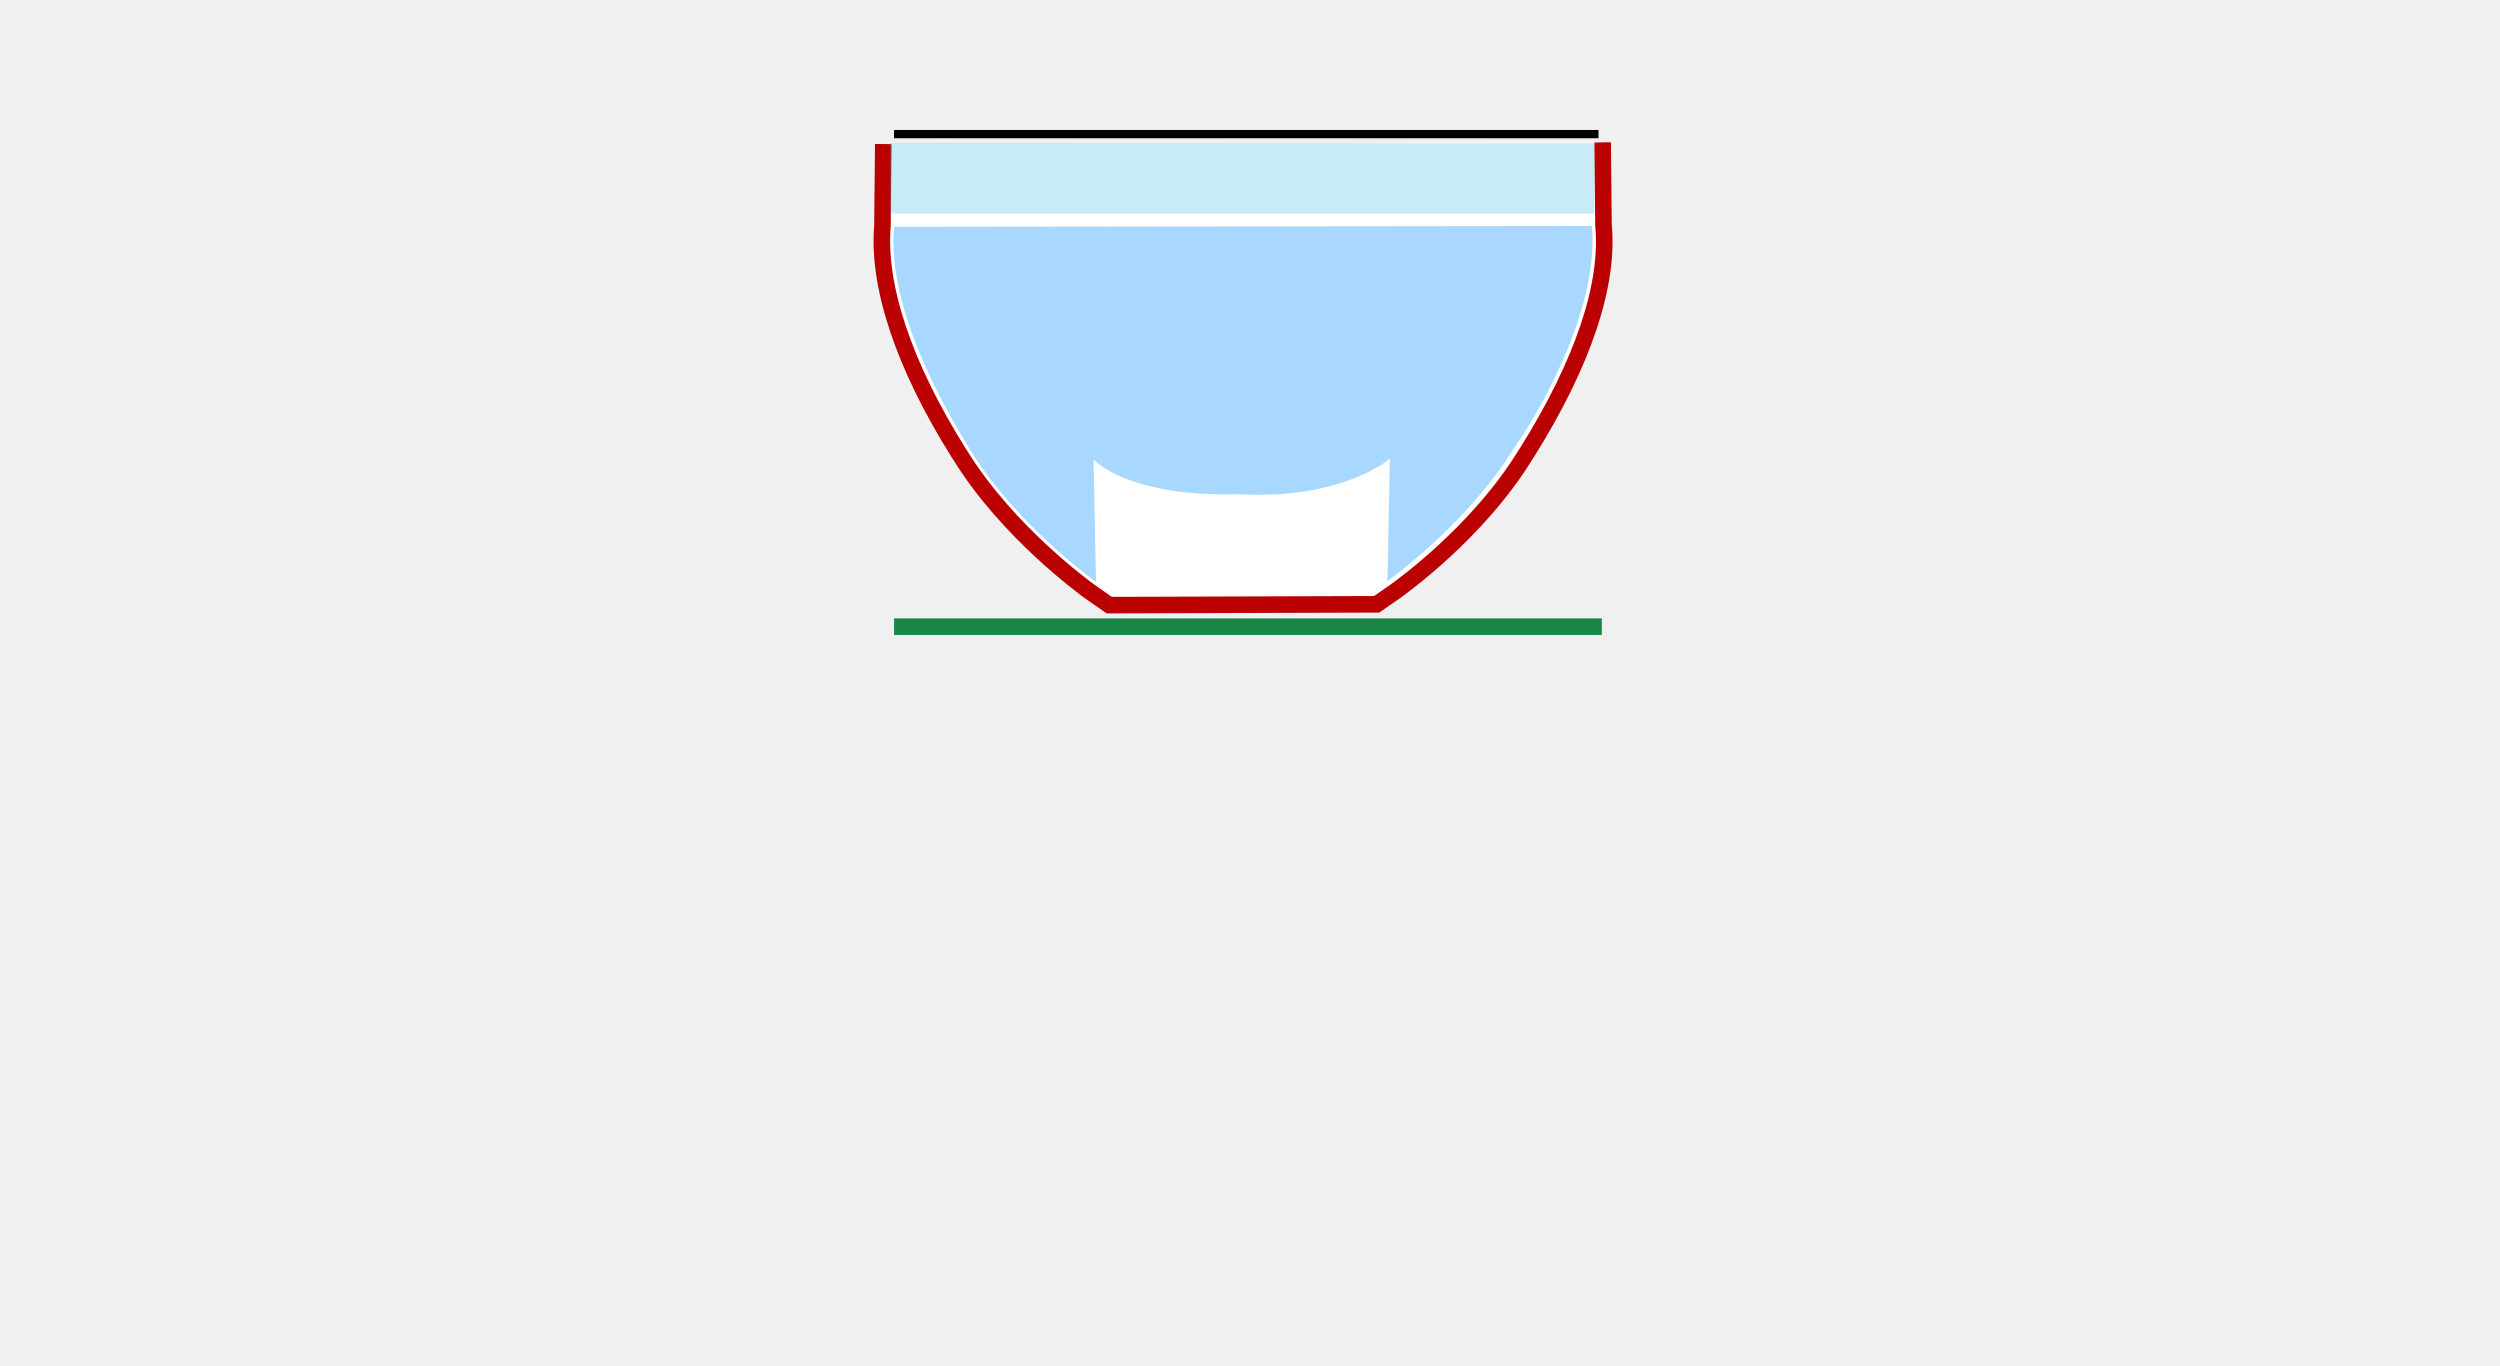
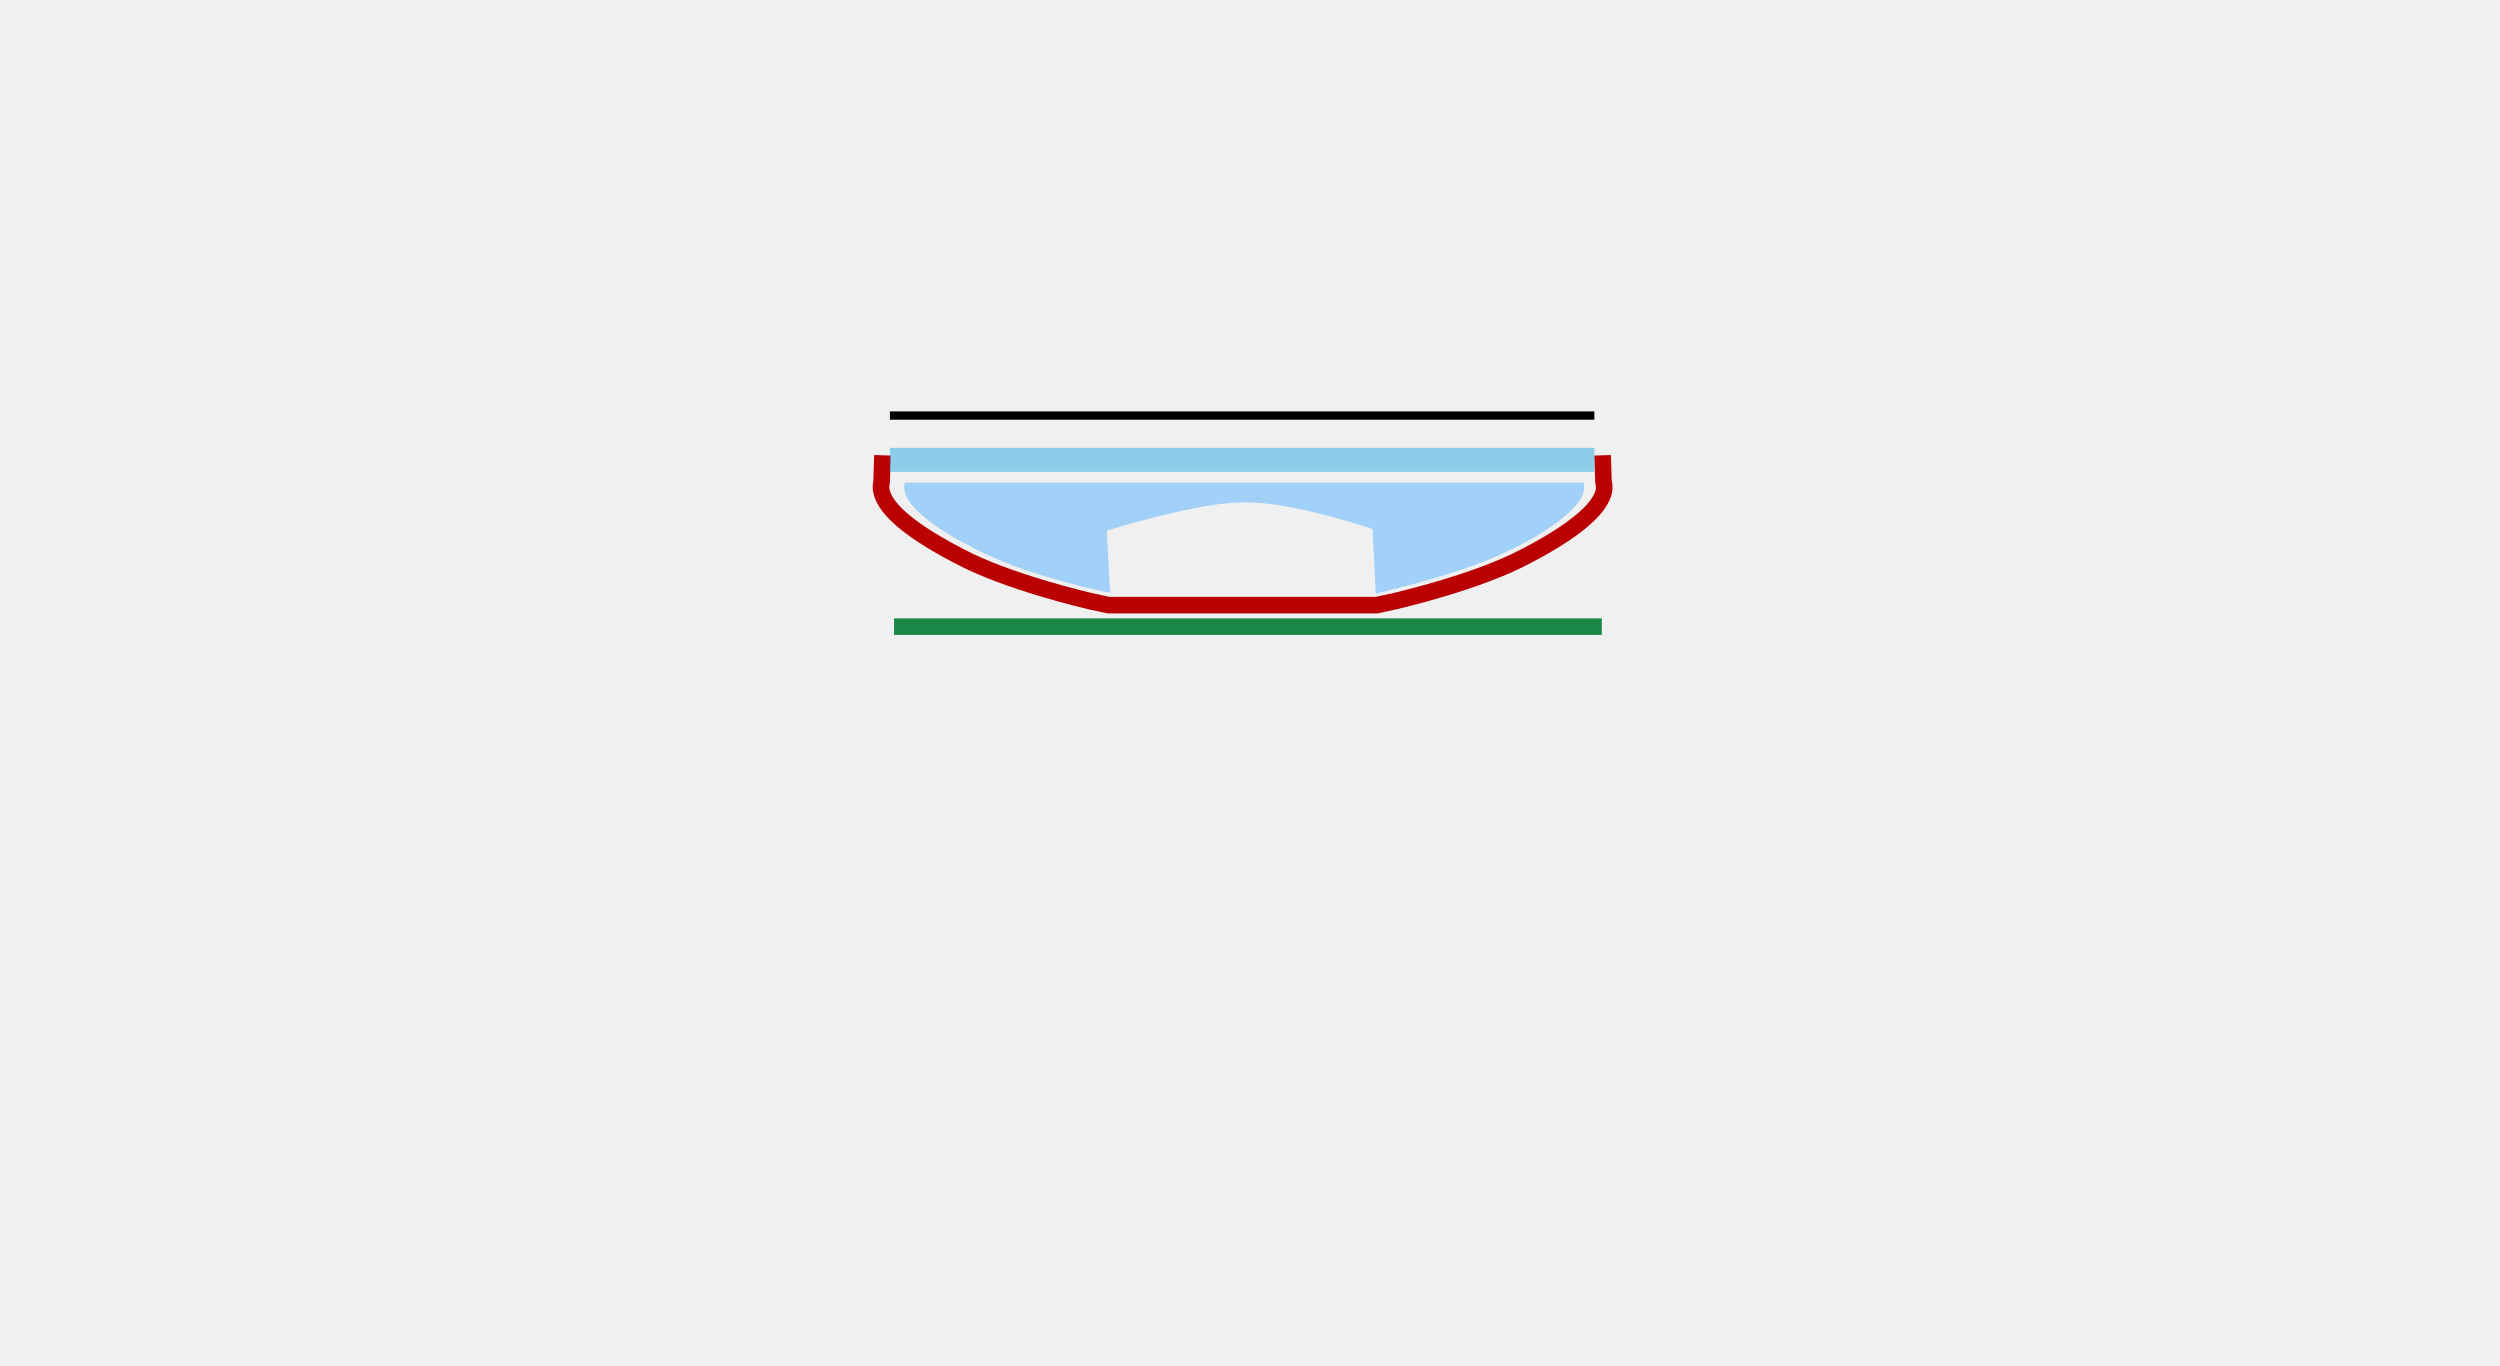
<svg xmlns="http://www.w3.org/2000/svg" version="1.1" id="ELD:_Display" x="0px" y="0px" viewBox="0 0 302 165" style="enable-background:new 0 0 302 165;" xml:space="preserve">
  <style type="text/css">
- 	.st0{fill:#FFFFFF;stroke:#BA0000;stroke-width:2;stroke-miterlimit:10;}
- 	.st1{opacity:0.25;fill:#27AAE1;enable-background:new    ;}
+ 	.st0{fill:none;stroke:#BA0000;stroke-width:2;stroke-miterlimit:10;}
+ 	.st1{opacity:0.5;fill:#27AAE1;enable-background:new    ;}
	.st2{opacity:0.5;fill:#52B1FF;}
	.st3{fill:none;stroke:#000000;stroke-miterlimit:10;}
	.st4{fill:none;stroke:#1A8746;stroke-width:2;stroke-miterlimit:10;}
</style>
-   <path id="REF:_Reflective" class="st0" d="M193.6,17.2l0.1,10c0.7,7.2-2.5,16.7-9.2,27.4l-0.2,0.3c-5.8,9.5-15.3,16.2-15.7,16.5  l-2.3,1.6L134,73.1l-2.3-1.6c-0.4-0.3-9.9-7.1-15.7-16.5l-0.2-0.3c-6.7-10.7-9.8-20.2-9.2-27.4l0.1-9.9" />
-   <polygon id="LENS:_Diffuser" class="st1" points="192.6,25.8 174.5,25.8 107.5,25.8 107.5,17.3 192.6,17.3 " />
-   <path id="LENS:_Main" class="st2" d="M192.3,27.3l-84.3,0.1c-1,11,7.9,24.7,9.1,26.8c5.7,9.3,15.3,16.1,15.3,16.1l-0.3-14.8  c0,0,4,4.6,17.7,4.2c12.4,0.7,18.1-4.3,18.1-4.3l-0.3,14.8c0,0,9.6-6.8,15.3-16.1C184.4,52.1,193.3,38.3,192.3,27.3z" />
-   <polyline id="IMG:_PicturePlane" class="st3" points="108,16.2 182,16.2 193.1,16.2 " />
+   <path id="REF:_Reflective" class="st0" d="M193.6,55l0.1,3.2c0.7,2.3-2.5,5.4-9.2,8.9l-0.2,0.1c-5.8,3.1-15.3,5.3-15.7,5.4l-2.3,0.5  l-32.4,0l-2.3-0.5c-0.4-0.1-9.9-2.3-15.7-5.4l-0.2-0.1c-6.7-3.5-9.8-6.5-9.2-8.9l0.1-3.2" />
+   <polygon id="LENS:_1.93" class="st1" points="192.6,57 107.5,57 107.5,54.1 149.8,54.1 192.6,54.1 " />
+   <path id="LENS:_1.44" class="st2" d="M191.3,58.3l-82,0c-1,3.4,7.7,7.6,8.9,8.2c5.6,2.9,14,4.7,14,4.7l1.9,0.4l-0.4-7.5  c0,0,11.2-3.5,16.5-3.4c5.6-0.2,15.6,3.2,15.6,3.2l0.4,7.8l1.2-0.3c0,0,9.3-2.1,14.9-4.9C183.6,65.9,192.3,61.6,191.3,58.3z" />
+   <polyline id="IMG:_PicturePlane" class="st3" points="107.5,50.2 181.5,50.2 192.6,50.2 " />
  <line id="BASE:_PCB" class="st4" x1="108" y1="75.7" x2="193.5" y2="75.7" />
</svg>
